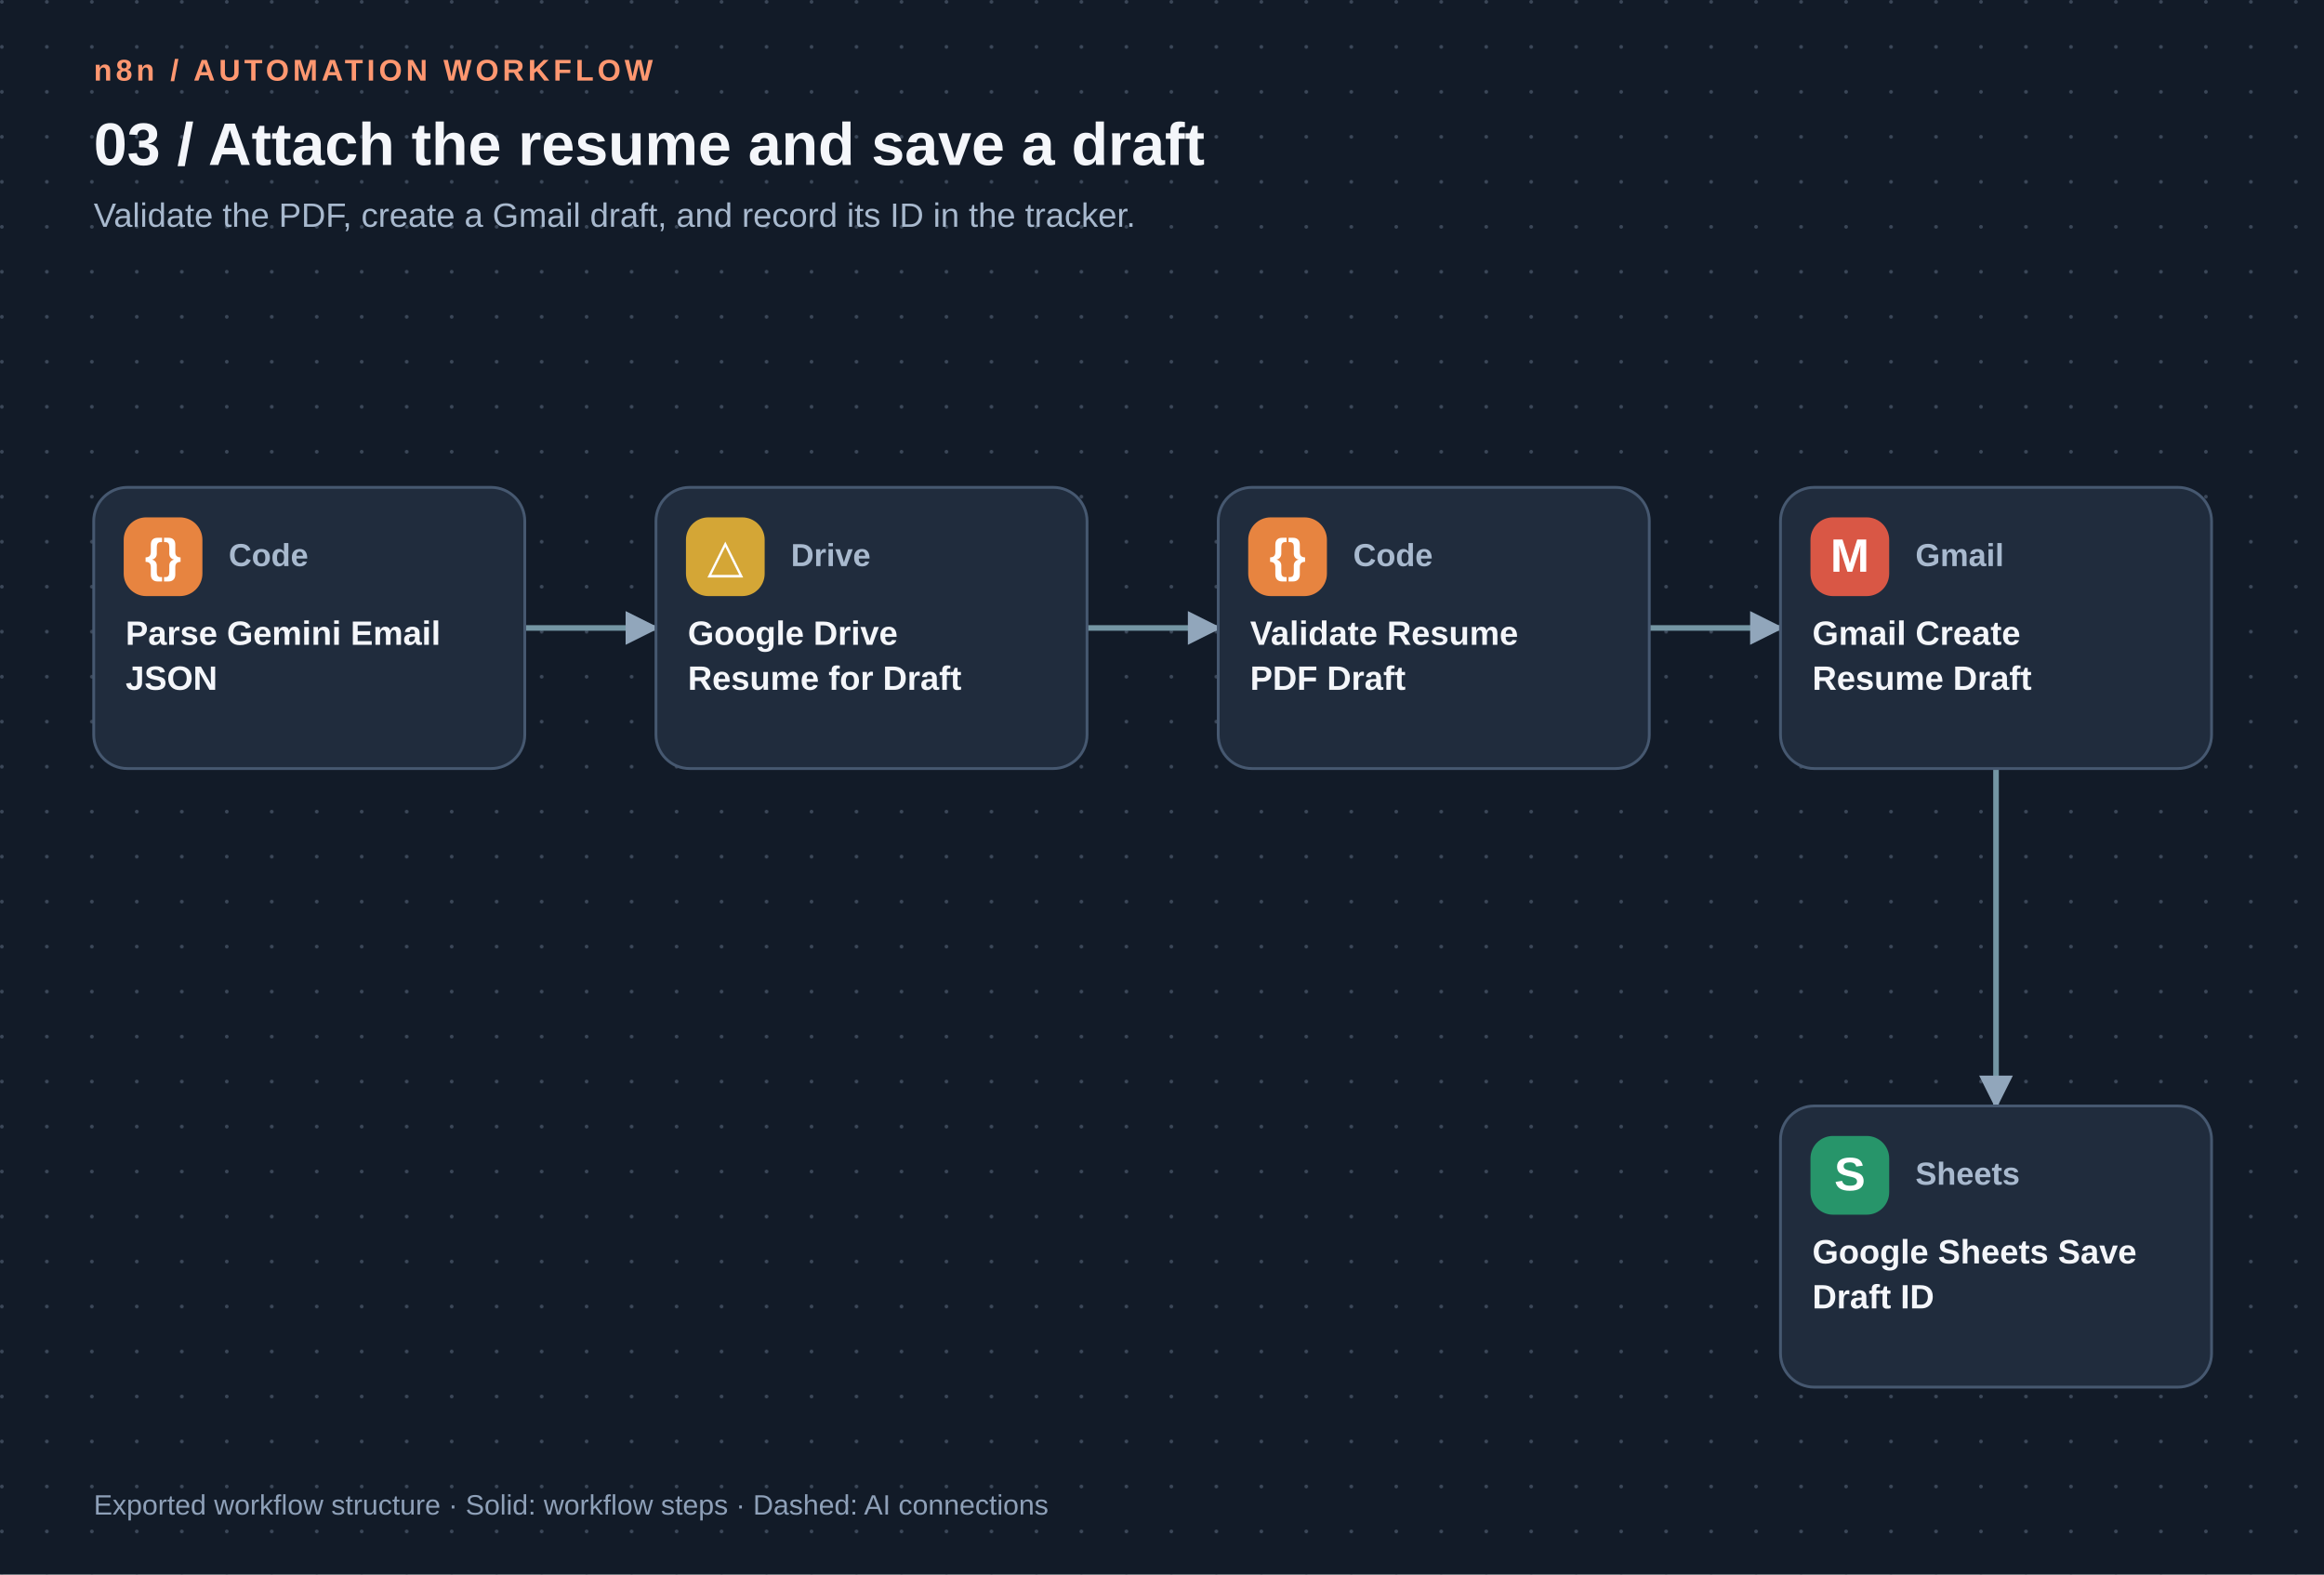
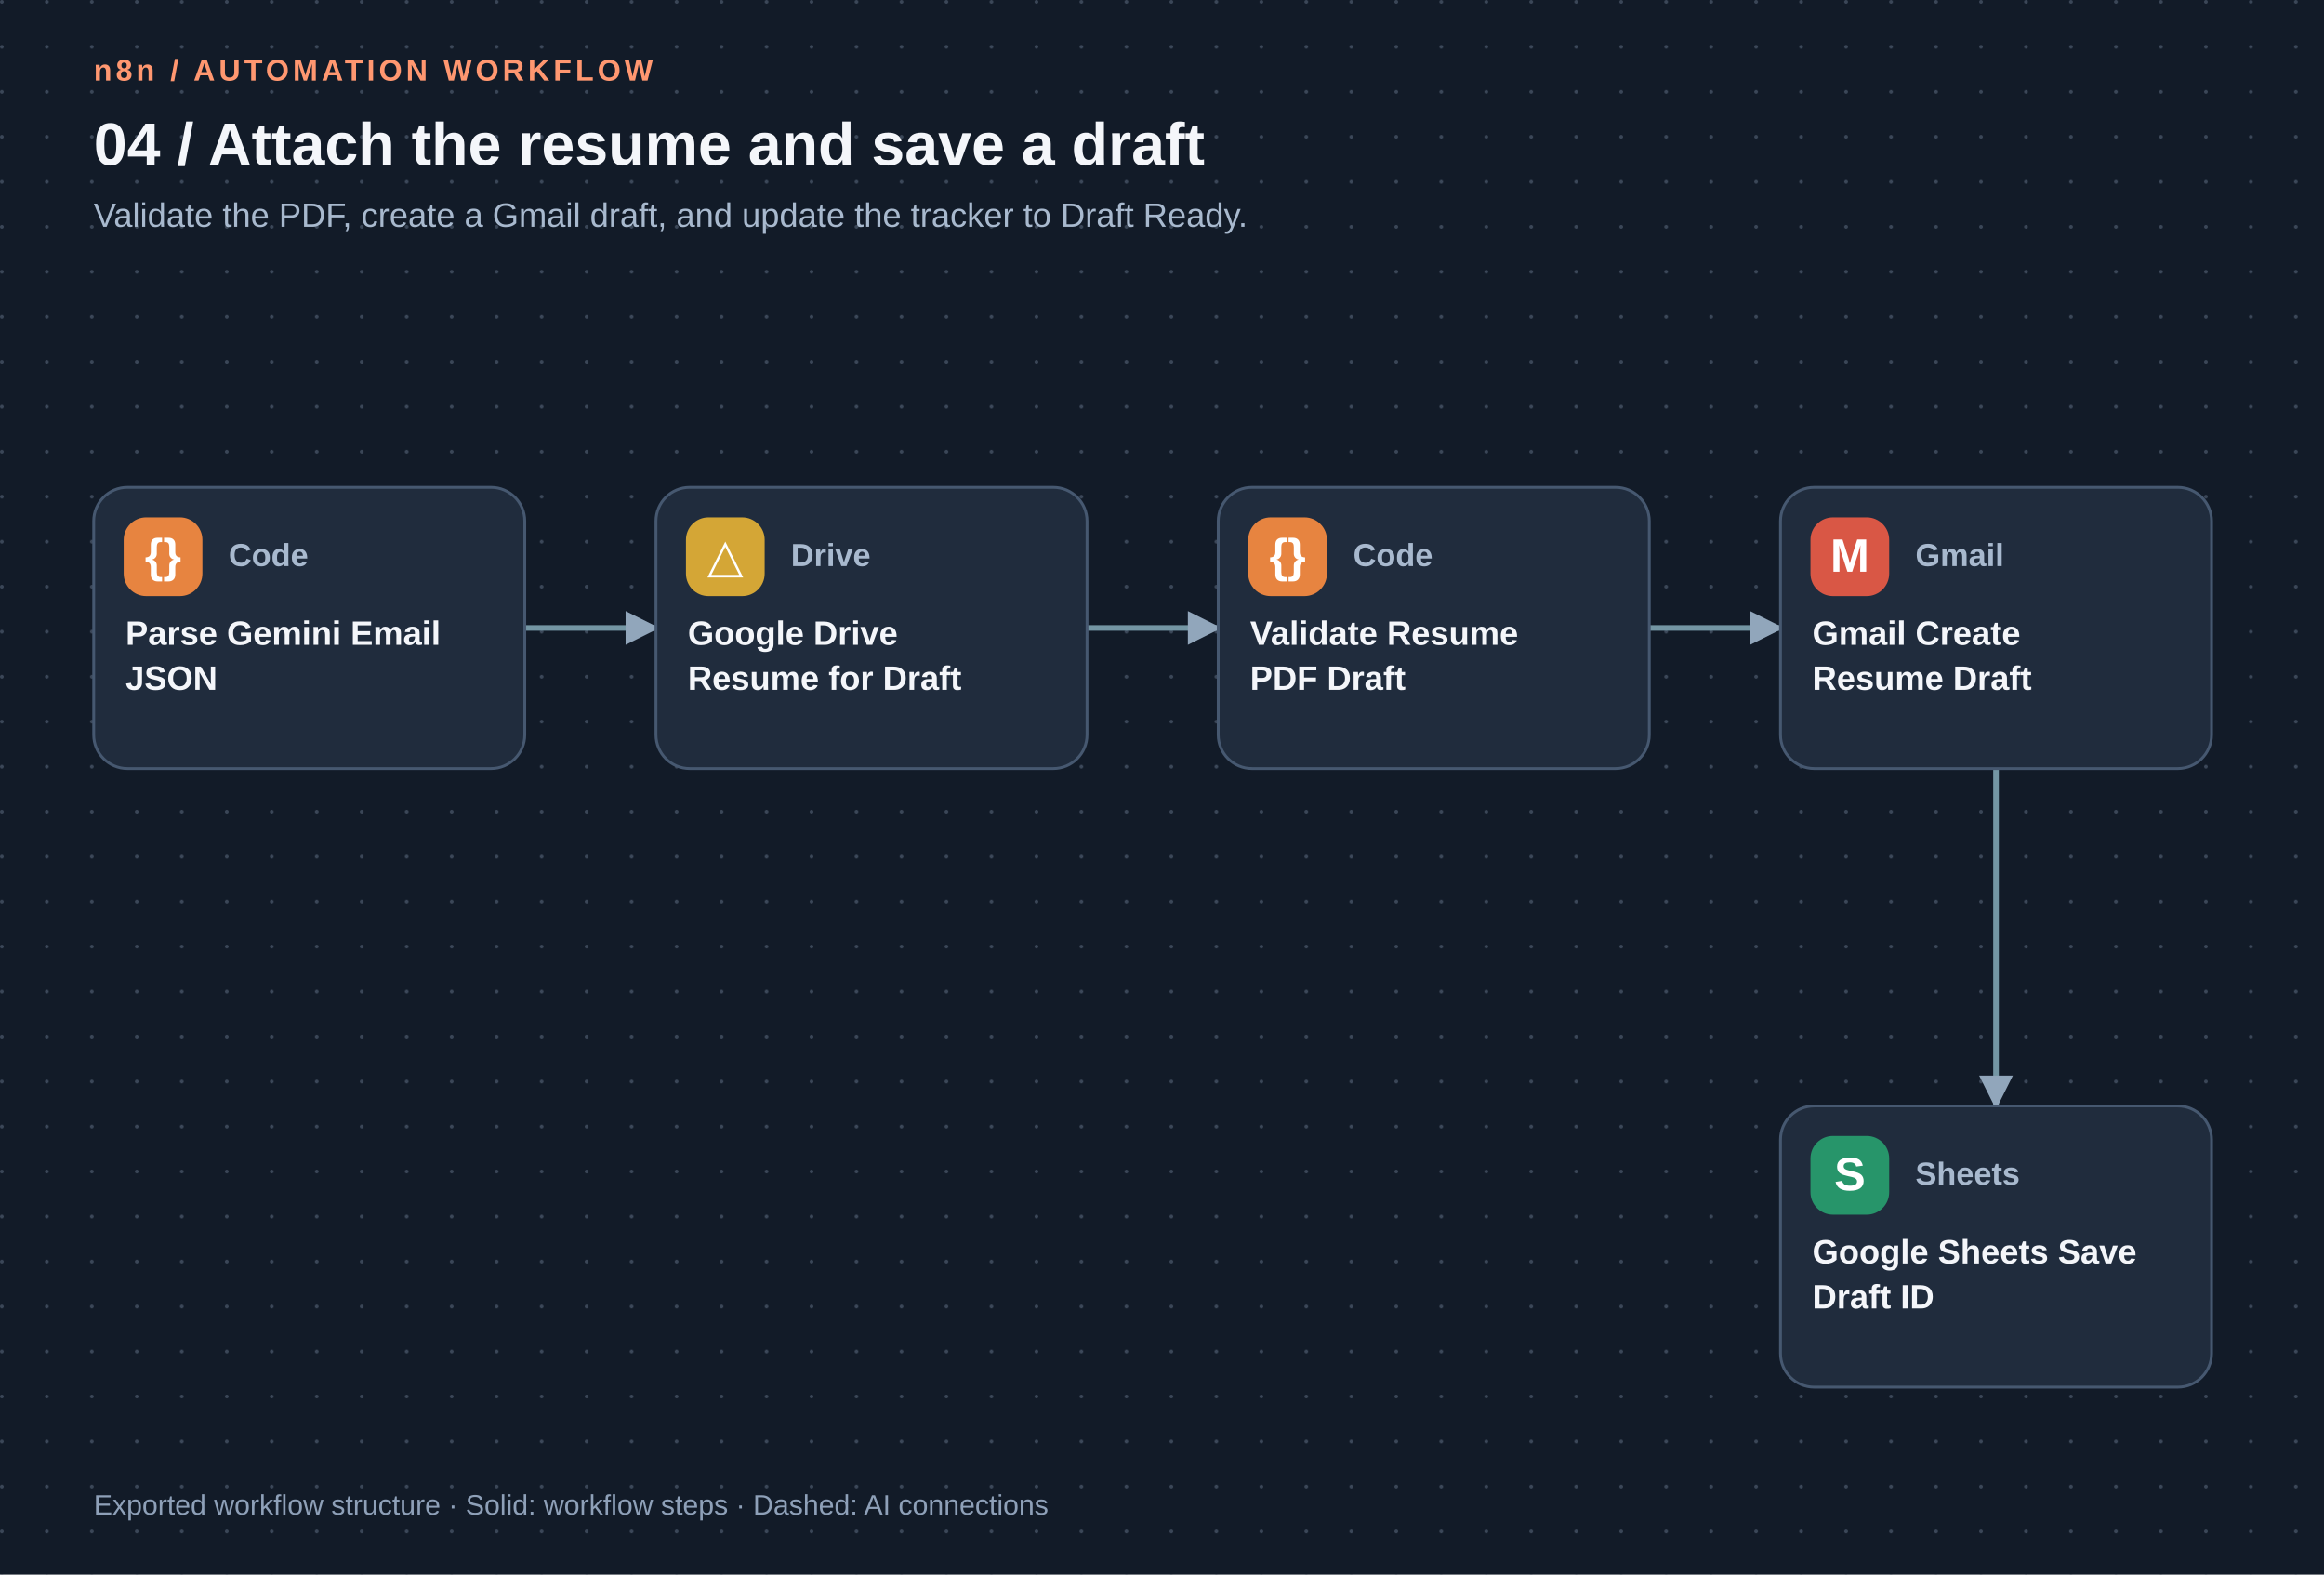
<svg xmlns="http://www.w3.org/2000/svg" width="1240" height="840" viewBox="0 0 1240 840" font-family="Arial, sans-serif">
  <defs>
    <pattern id="grid" width="24" height="24" patternUnits="userSpaceOnUse">
      <circle cx="1" cy="1" r="1" fill="#3a4657" />
    </pattern>
    <marker id="arrow" viewBox="0 0 10 10" refX="9" refY="5" markerWidth="6" markerHeight="6" orient="auto-start-reverse">
      <path d="M0 0 10 5 0 10" fill="#91a6bb" />
    </marker>
  </defs>
  <rect width="100%" height="100%" fill="#121b28" />
  <rect width="100%" height="100%" fill="url(#grid)" />
  <text x="50" y="43" fill="#ff9770" font-size="16" font-weight="700" letter-spacing="2">n8n / AUTOMATION WORKFLOW</text>
-   <text x="50" y="88" fill="#f4f6fa" font-size="32" font-weight="700">03 / Attach the resume and save a draft</text>
-   <text x="50" y="121" fill="#a8b9ce" font-size="18">Validate the PDF, create a Gmail draft, and record its ID in the tracker.</text>
+   <text x="50" y="88" fill="#f4f6fa" font-size="32" font-weight="700">04 / Attach the resume and save a draft</text>
+   <text x="50" y="121" fill="#a8b9ce" font-size="18">Validate the PDF, create a Gmail draft, and update the tracker to Draft Ready.</text>
  <path d="M280 335 C325 335 305 335 350 335" fill="none" stroke="#7496a4" stroke-width="3" marker-end="url(#arrow)" />
  <path d="M580 335 C625 335 605 335 650 335" fill="none" stroke="#7496a4" stroke-width="3" marker-end="url(#arrow)" />
  <path d="M880 335 C925 335 905 335 950 335" fill="none" stroke="#7496a4" stroke-width="3" marker-end="url(#arrow)" />
  <path d="M1065 410 C1065 470 1065 530 1065 590" fill="none" stroke="#7496a4" stroke-width="3" marker-end="url(#arrow)" />
  <g transform="translate(50 260)">
    <rect width="230" height="150" rx="18" fill="#202c3d" stroke="#465870" stroke-width="1.5" />
    <rect x="16" y="16" width="42" height="42" rx="12" fill="#e78440" />
    <text x="37" y="45" text-anchor="middle" font-size="25" font-weight="700" fill="white">{}</text>
    <text x="72" y="42" fill="#a8b9ce" font-size="17" font-weight="600">Code</text>
    <text x="17" y="84" fill="#f4f6fa" font-size="18" font-weight="600">
      <tspan x="17" dy="0">Parse Gemini Email</tspan>
      <tspan x="17" dy="24">JSON</tspan>
    </text>
  </g>
  <g transform="translate(350 260)">
    <rect width="230" height="150" rx="18" fill="#202c3d" stroke="#465870" stroke-width="1.5" />
    <rect x="16" y="16" width="42" height="42" rx="12" fill="#d4a636" />
    <text x="37" y="45" text-anchor="middle" font-size="25" font-weight="700" fill="white">△</text>
    <text x="72" y="42" fill="#a8b9ce" font-size="17" font-weight="600">Drive</text>
    <text x="17" y="84" fill="#f4f6fa" font-size="18" font-weight="600">
      <tspan x="17" dy="0">Google Drive</tspan>
      <tspan x="17" dy="24">Resume for Draft</tspan>
    </text>
  </g>
  <g transform="translate(650 260)">
    <rect width="230" height="150" rx="18" fill="#202c3d" stroke="#465870" stroke-width="1.5" />
    <rect x="16" y="16" width="42" height="42" rx="12" fill="#e78440" />
    <text x="37" y="45" text-anchor="middle" font-size="25" font-weight="700" fill="white">{}</text>
    <text x="72" y="42" fill="#a8b9ce" font-size="17" font-weight="600">Code</text>
    <text x="17" y="84" fill="#f4f6fa" font-size="18" font-weight="600">
      <tspan x="17" dy="0">Validate Resume</tspan>
      <tspan x="17" dy="24">PDF Draft</tspan>
    </text>
  </g>
  <g transform="translate(950 260)">
    <rect width="230" height="150" rx="18" fill="#202c3d" stroke="#465870" stroke-width="1.5" />
    <rect x="16" y="16" width="42" height="42" rx="12" fill="#d95745" />
    <text x="37" y="45" text-anchor="middle" font-size="25" font-weight="700" fill="white">M</text>
    <text x="72" y="42" fill="#a8b9ce" font-size="17" font-weight="600">Gmail</text>
    <text x="17" y="84" fill="#f4f6fa" font-size="18" font-weight="600">
      <tspan x="17" dy="0">Gmail Create</tspan>
      <tspan x="17" dy="24">Resume Draft</tspan>
    </text>
  </g>
  <g transform="translate(950 590)">
    <rect width="230" height="150" rx="18" fill="#202c3d" stroke="#465870" stroke-width="1.5" />
    <rect x="16" y="16" width="42" height="42" rx="12" fill="#27956a" />
    <text x="37" y="45" text-anchor="middle" font-size="25" font-weight="700" fill="white">S</text>
    <text x="72" y="42" fill="#a8b9ce" font-size="17" font-weight="600">Sheets</text>
    <text x="17" y="84" fill="#f4f6fa" font-size="18" font-weight="600">
      <tspan x="17" dy="0">Google Sheets Save</tspan>
      <tspan x="17" dy="24">Draft ID</tspan>
    </text>
  </g>
  <text x="50" y="808" fill="#8ea0b8" font-size="15">Exported workflow structure · Solid: workflow steps · Dashed: AI connections</text>
</svg>
